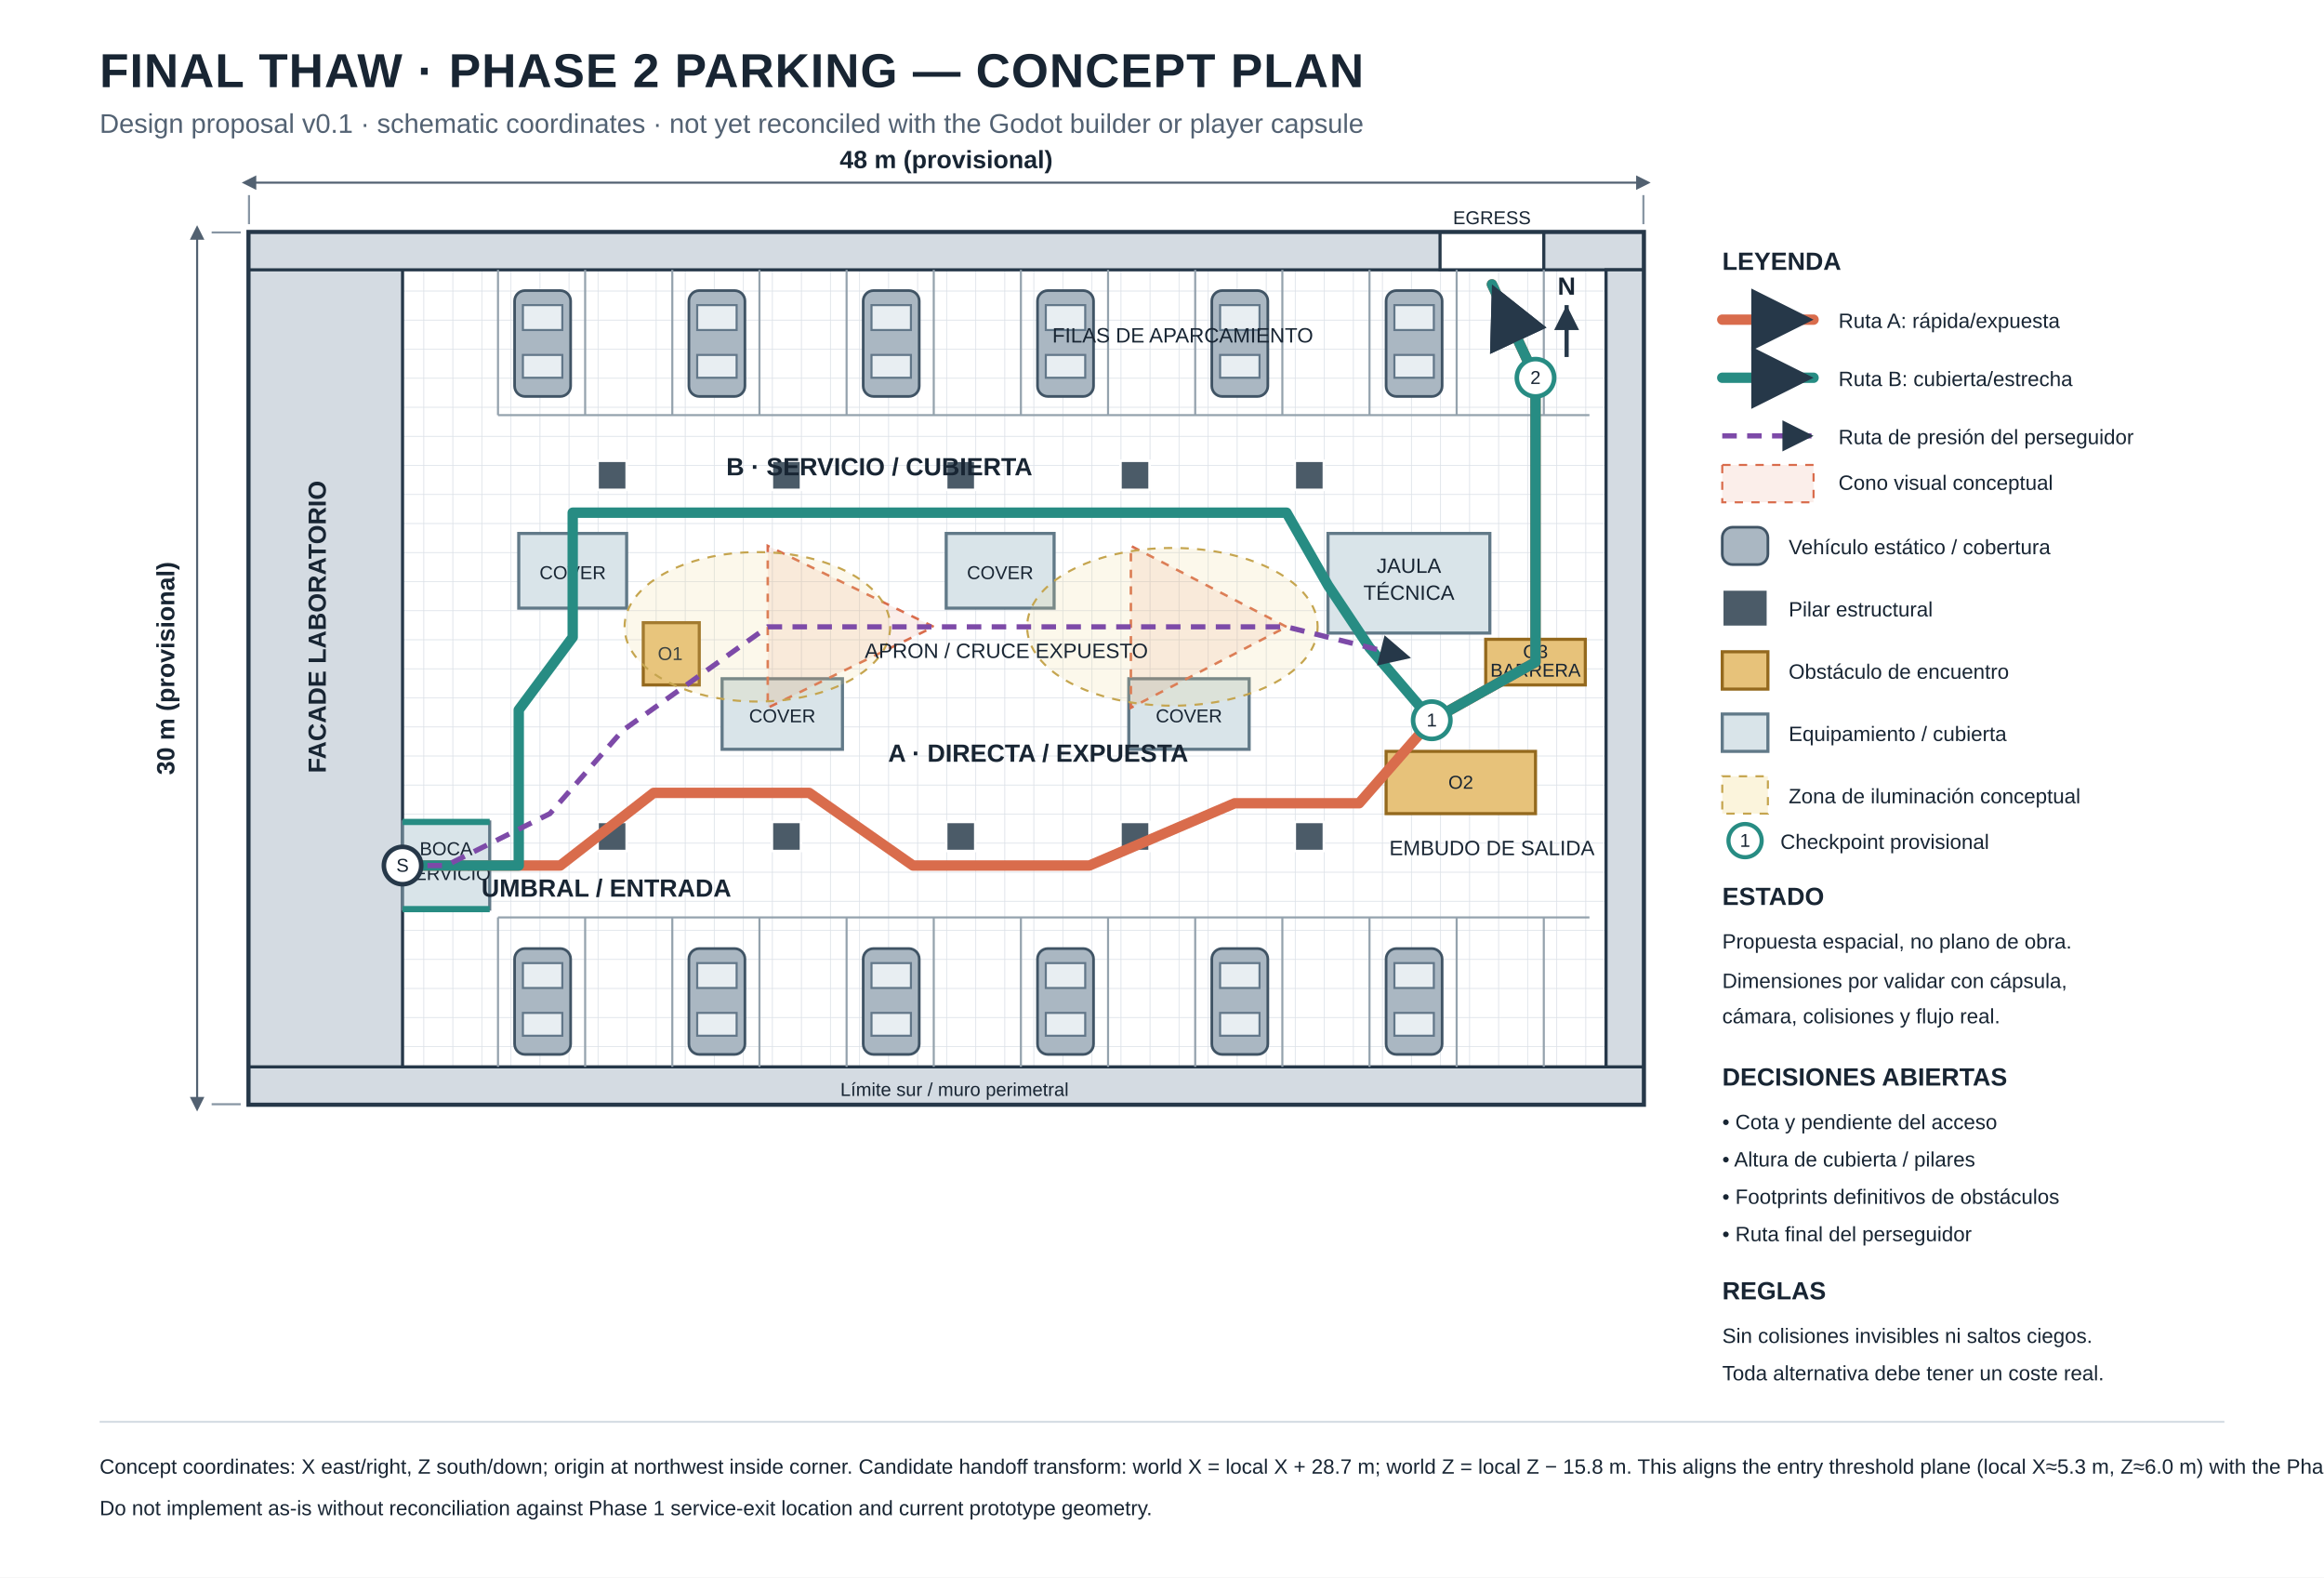
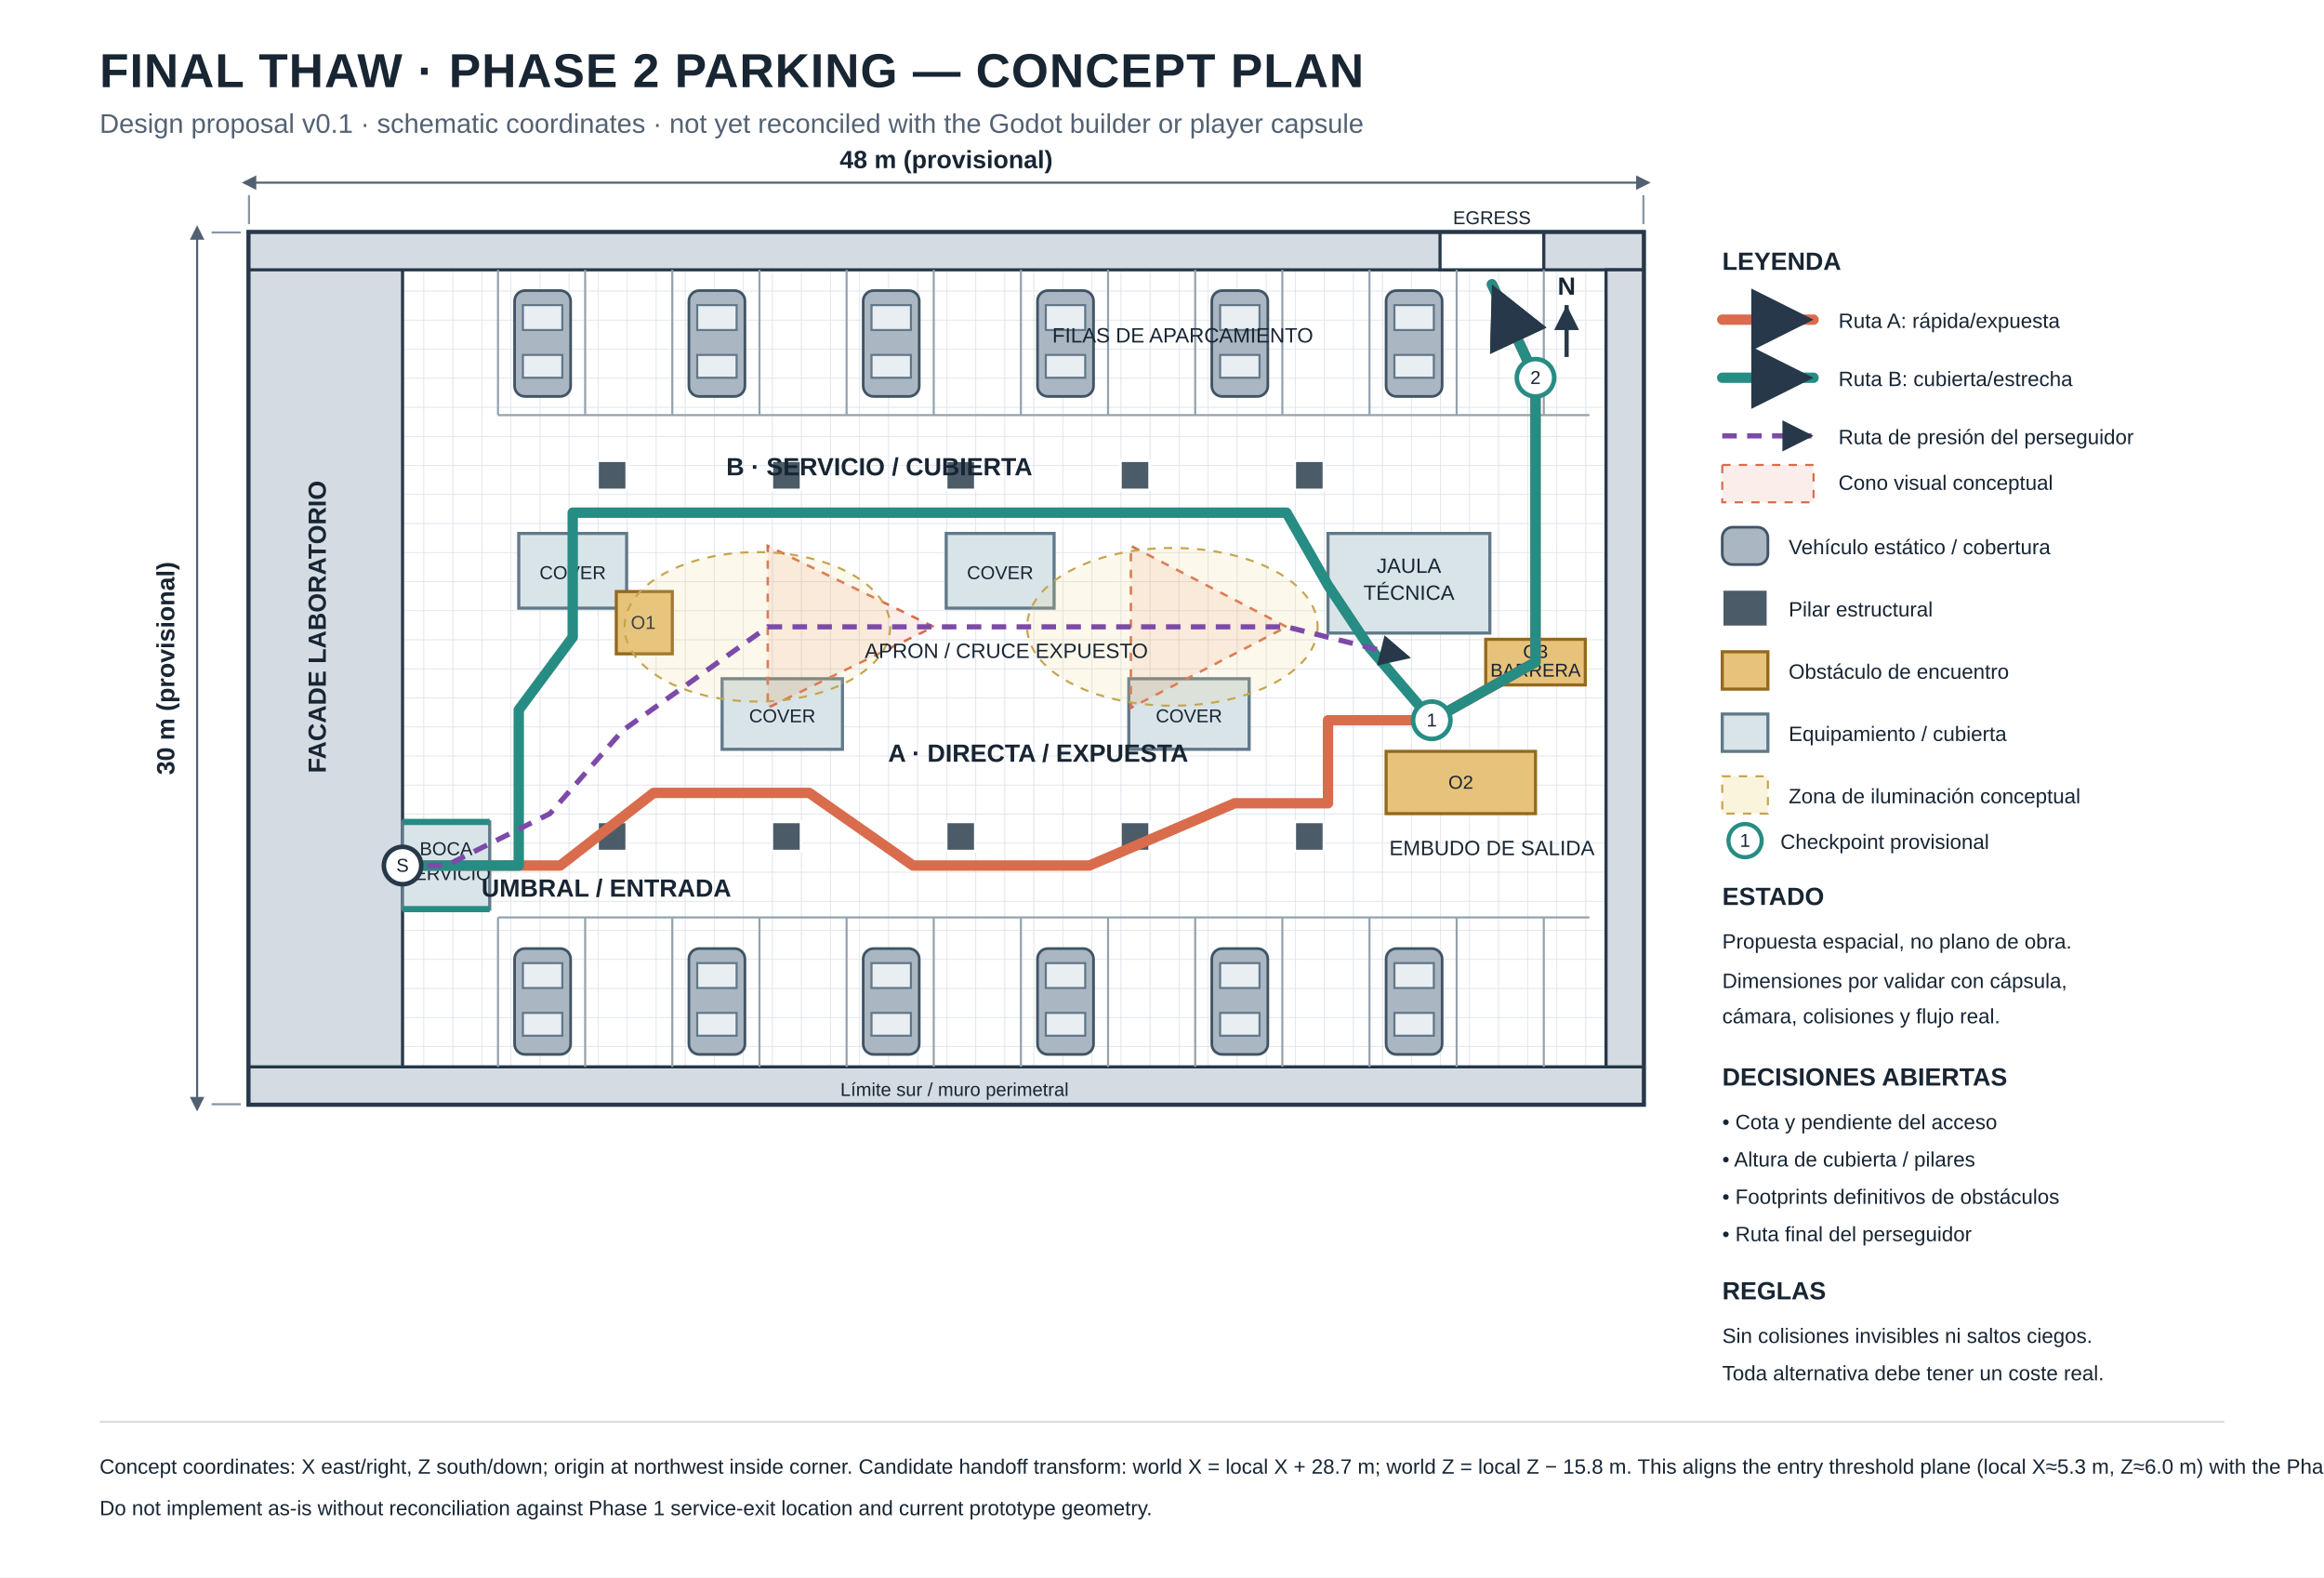
<svg xmlns="http://www.w3.org/2000/svg" width="1120" height="760" viewBox="0 0 1120 760">
  <defs>
    <pattern id="grid" width="14" height="14" patternUnits="userSpaceOnUse">
      <path d="M14 0H0V14" fill="none" stroke="#dce2e8" stroke-width="0.7" />
    </pattern>
    <marker id="arrow" markerWidth="8" markerHeight="8" refX="6" refY="3" orient="auto">
      <path d="M0,0 L6,3 L0,6 Z" fill="#263849" />
    </marker>
    <marker id="dim" markerWidth="7" markerHeight="7" refX="3.5" refY="3.5" orient="auto-start-reverse">
      <path d="M0,0 L7,3.5 L0,7 Z" fill="#526171" />
    </marker>
    <style>
      text{font-family:Arial,Helvetica,sans-serif;fill:#182533}
      .title{font-size:23px;font-weight:700;letter-spacing:.5px}
      .subtitle{font-size:13px;fill:#536273}
      .label{font-size:12px;font-weight:600}
      .small{font-size:10px}
      .tiny{font-size:9px}
      .boundary{fill:#f5f6f7;stroke:#263849;stroke-width:3}
      .wall{fill:#d4dbe2;stroke:#263849;stroke-width:1.5}
      .service{fill:#d9e4e9;stroke:#617988;stroke-width:1.5}
      .car{fill:#aab7c2;stroke:#405465;stroke-width:1.3;rx:5}
      .carGlass{fill:#e8eef2;stroke:#627789;stroke-width:1}
      .column{fill:#4b5b68;stroke:#fff;stroke-width:1.2}
      .obstacle{fill:#e7c27a;stroke:#94691e;stroke-width:1.5}
      .routeA{fill:none;stroke:#d96c4c;stroke-width:5;stroke-linecap:round;stroke-linejoin:round;marker-end:url(#arrow)}
      .routeB{fill:none;stroke:#278c83;stroke-width:5;stroke-linecap:round;stroke-linejoin:round;marker-end:url(#arrow)}
      .threat{fill:none;stroke:#7d4aa8;stroke-width:2.5;stroke-dasharray:7 5;marker-end:url(#arrow)}
      .dimline{stroke:#526171;stroke-width:1;marker-start:url(#dim);marker-end:url(#dim)}
      .thin{stroke:#8795a3;stroke-width:1;fill:none}
    </style>
  </defs>
  <rect width="1120" height="760" fill="#ffffff" />
  <text x="48" y="42" class="title">FINAL THAW · PHASE 2 PARKING — CONCEPT PLAN</text>
  <text x="48" y="64" class="subtitle">Design proposal v0.1 · schematic coordinates · not yet reconciled with the Godot builder or player capsule</text>
  <g transform="translate(120 112)">
    <rect x="0" y="0" width="672" height="420" fill="url(#grid)" stroke="#263849" stroke-width="2.5" />
    <line x1="0" y1="-24" x2="672" y2="-24" class="dimline" />
    <line x1="0" y1="-18" x2="0" y2="-4" class="thin" />
    <line x1="672" y1="-18" x2="672" y2="-4" class="thin" />
    <text x="336" y="-31" class="label" text-anchor="middle">48 m (provisional)</text>
    <line x1="-25" y1="0" x2="-25" y2="420" class="dimline" />
    <line x1="-18" y1="0" x2="-4" y2="0" class="thin" />
    <line x1="-18" y1="420" x2="-4" y2="420" class="thin" />
    <text x="-36" y="210" class="label" text-anchor="middle" transform="rotate(-90 -36 210)">30 m (provisional)</text>
    <rect x="0" y="0" width="74" height="420" class="wall" />
    <text x="37" y="190" class="label" text-anchor="middle" transform="rotate(-90 37 190)">FACADE LABORATORIO</text>
    <rect x="74" y="284" width="42" height="42" class="service" />
    <text x="95" y="300" class="tiny" text-anchor="middle">BOCA</text>
    <text x="95" y="312" class="tiny" text-anchor="middle">SERVICIO</text>
    <path d="M74 284 H116 M74 326 H116" stroke="#278c83" stroke-width="3" />
    <rect x="0" y="0" width="672" height="18" class="wall" />
    <rect x="574" y="0" width="50" height="18" fill="#ffffff" stroke="#263849" stroke-width="1.5" />
    <text x="599" y="-4" class="tiny" text-anchor="middle">EGRESS</text>
    <rect x="654" y="18" width="18" height="402" class="wall" />
    <rect x="0" y="402" width="672" height="18" class="wall" />
    <g stroke="#94a2ad" stroke-width="1" fill="none">
      <path d="M120 18V88 M162 18V88 M204 18V88 M246 18V88 M288 18V88 M330 18V88 M372 18V88 M414 18V88 M456 18V88 M498 18V88 M540 18V88 M582 18V88 M624 18V88" />
      <path d="M120 88H646" />
      <path d="M120 330V402 M162 330V402 M204 330V402 M246 330V402 M288 330V402 M330 330V402 M372 330V402 M414 330V402 M456 330V402 M498 330V402 M540 330V402 M582 330V402 M624 330V402" />
      <path d="M120 330H646" />
    </g>
    <g>
      <g transform="translate(128 28)">
        <rect class="car" width="27" height="51" />
        <rect class="carGlass" x="4" y="7" width="19" height="12" />
        <rect class="carGlass" x="4" y="31" width="19" height="11" />
      </g>
      <g transform="translate(212 28)">
        <rect class="car" width="27" height="51" />
        <rect class="carGlass" x="4" y="7" width="19" height="12" />
        <rect class="carGlass" x="4" y="31" width="19" height="11" />
      </g>
      <g transform="translate(296 28)">
        <rect class="car" width="27" height="51" />
        <rect class="carGlass" x="4" y="7" width="19" height="12" />
        <rect class="carGlass" x="4" y="31" width="19" height="11" />
      </g>
      <g transform="translate(380 28)">
        <rect class="car" width="27" height="51" />
        <rect class="carGlass" x="4" y="7" width="19" height="12" />
        <rect class="carGlass" x="4" y="31" width="19" height="11" />
      </g>
      <g transform="translate(464 28)">
        <rect class="car" width="27" height="51" />
        <rect class="carGlass" x="4" y="7" width="19" height="12" />
        <rect class="carGlass" x="4" y="31" width="19" height="11" />
      </g>
      <g transform="translate(548 28)">
        <rect class="car" width="27" height="51" />
        <rect class="carGlass" x="4" y="7" width="19" height="12" />
        <rect class="carGlass" x="4" y="31" width="19" height="11" />
      </g>
      <g transform="translate(128 345)">
        <rect class="car" width="27" height="51" />
        <rect class="carGlass" x="4" y="7" width="19" height="12" />
        <rect class="carGlass" x="4" y="31" width="19" height="11" />
      </g>
      <g transform="translate(212 345)">
        <rect class="car" width="27" height="51" />
        <rect class="carGlass" x="4" y="7" width="19" height="12" />
        <rect class="carGlass" x="4" y="31" width="19" height="11" />
      </g>
      <g transform="translate(296 345)">
        <rect class="car" width="27" height="51" />
        <rect class="carGlass" x="4" y="7" width="19" height="12" />
        <rect class="carGlass" x="4" y="31" width="19" height="11" />
      </g>
      <g transform="translate(380 345)">
        <rect class="car" width="27" height="51" />
        <rect class="carGlass" x="4" y="7" width="19" height="12" />
        <rect class="carGlass" x="4" y="31" width="19" height="11" />
      </g>
      <g transform="translate(464 345)">
        <rect class="car" width="27" height="51" />
        <rect class="carGlass" x="4" y="7" width="19" height="12" />
        <rect class="carGlass" x="4" y="31" width="19" height="11" />
      </g>
      <g transform="translate(548 345)">
        <rect class="car" width="27" height="51" />
        <rect class="carGlass" x="4" y="7" width="19" height="12" />
        <rect class="carGlass" x="4" y="31" width="19" height="11" />
      </g>
    </g>
    <g>
      <rect x="168" y="110" width="14" height="14" class="column" />
      <rect x="252" y="110" width="14" height="14" class="column" />
      <rect x="336" y="110" width="14" height="14" class="column" />
      <rect x="420" y="110" width="14" height="14" class="column" />
      <rect x="504" y="110" width="14" height="14" class="column" />
      <rect x="168" y="284" width="14" height="14" class="column" />
      <rect x="252" y="284" width="14" height="14" class="column" />
      <rect x="336" y="284" width="14" height="14" class="column" />
      <rect x="420" y="284" width="14" height="14" class="column" />
      <rect x="504" y="284" width="14" height="14" class="column" />
    </g>
    <rect x="520" y="145" width="78" height="48" class="service" />
    <text x="559" y="164" class="small" text-anchor="middle">JAULA</text>
    <text x="559" y="177" class="small" text-anchor="middle">TÉCNICA</text>
    <rect x="596" y="196" width="48" height="22" class="obstacle" />
    <text x="620" y="205" class="tiny" text-anchor="middle">O3</text>
    <text x="620" y="214" class="tiny" text-anchor="middle">BARRERA</text>
    <rect x="548" y="250" width="72" height="30" class="obstacle" />
    <text x="584" y="268" class="tiny" text-anchor="middle">O2</text>
    <rect x="130" y="145" width="52" height="36" class="service" />
    <text x="156" y="167" class="tiny" text-anchor="middle">COVER</text>
    <rect x="228" y="215" width="58" height="34" class="service" />
    <text x="257" y="236" class="tiny" text-anchor="middle">COVER</text>
    <rect x="336" y="145" width="52" height="36" class="service" />
    <text x="362" y="167" class="tiny" text-anchor="middle">COVER</text>
    <rect x="424" y="215" width="58" height="34" class="service" />
    <text x="453" y="236" class="tiny" text-anchor="middle">COVER</text>
-     <rect x="190" y="188" width="27" height="30" class="obstacle" />
-     <text x="203" y="206" class="tiny" text-anchor="middle">O1</text>
+     <rect x="177" y="173" width="27" height="30" class="obstacle" />
+     <text x="190" y="191" class="tiny" text-anchor="middle">O1</text>
    <path d="M330 190 L250 151 L250 229 Z" fill="#d96c4c" fill-opacity=".12" stroke="#d96c4c" stroke-width="1.2" stroke-dasharray="4 4" />
    <path d="M500 190 L425 151 L425 229 Z" fill="#d96c4c" fill-opacity=".12" stroke="#d96c4c" stroke-width="1.2" stroke-dasharray="4 4" />
    <ellipse cx="245" cy="190" rx="64" ry="36" fill="#f0d88b" fill-opacity=".17" stroke="#c5a54f" stroke-width="1" stroke-dasharray="4 4" />
    <ellipse cx="445" cy="190" rx="70" ry="38" fill="#f0d88b" fill-opacity=".17" stroke="#c5a54f" stroke-width="1" stroke-dasharray="4 4" />
-     <path d="M74 305 L95 305 L150 305 L195 270 L270 270 L320 305 L405 305 L475 275 L535 275 L570 235 L620 207 L620 70 L599 25" class="routeA" />
+     <path d="M74 305 L95 305 L150 305 L195 270 L270 270 L320 305 L405 305 L475 275 L520 275 L520 235 L570 235 L620 207 L620 70 L599 25" class="routeA" />
    <path d="M74 305 L95 305 L130 305 L130 230 L156 195 L156 135 L220 135 L290 135 L362 135 L450 135 L500 135 L520 170 L540 200 L570 235 L620 207 L620 70 L599 25" class="routeB" />
    <path d="M74 305 L95 305 L145 280 L180 240 L250 190 L330 190 L415 190 L500 190 L560 205" class="threat" />
    <circle cx="74" cy="305" r="9" fill="#ffffff" stroke="#263849" stroke-width="2.2" />
    <text x="74" y="308" class="tiny" text-anchor="middle">S</text>
    <circle cx="570" cy="235" r="9" fill="#ffffff" stroke="#278c83" stroke-width="2.2" />
    <text x="570" y="238" class="tiny" text-anchor="middle">1</text>
    <circle cx="620" cy="70" r="9" fill="#ffffff" stroke="#278c83" stroke-width="2.2" />
    <text x="620" y="73" class="tiny" text-anchor="middle">2</text>
    <text x="112" y="320" class="label">UMBRAL / ENTRADA</text>
    <text x="308" y="255" class="label" fill="#b94e30">A · DIRECTA / EXPUESTA</text>
    <text x="230" y="117" class="label" fill="#1b746d">B · SERVICIO / CUBIERTA</text>
    <text x="365" y="205" class="small" text-anchor="middle">APRON / CRUCE EXPUESTO</text>
    <text x="599" y="300" class="small" text-anchor="middle">EMBUDO DE SALIDA</text>
    <text x="450" y="53" class="small" text-anchor="middle">FILAS DE APARCAMIENTO</text>
    <text x="340" y="416" class="tiny" text-anchor="middle">Límite sur / muro perimetral</text>
    <path d="M635 60 L635 35" stroke="#263849" stroke-width="2" marker-end="url(#arrow)" />
    <text x="635" y="30" class="label" text-anchor="middle">N</text>
  </g>
  <g transform="translate(830 130)">
    <text x="0" y="0" class="label">LEYENDA</text>
    <line x1="0" y1="24" x2="44" y2="24" class="routeA" />
    <text x="56" y="28" class="small">Ruta A: rápida/expuesta</text>
    <line x1="0" y1="52" x2="44" y2="52" class="routeB" />
    <text x="56" y="56" class="small">Ruta B: cubierta/estrecha</text>
    <line x1="0" y1="80" x2="44" y2="80" class="threat" />
    <text x="56" y="84" class="small">Ruta de presión del perseguidor</text>
    <rect x="0" y="94" width="44" height="18" fill="#d96c4c" fill-opacity=".12" stroke="#d96c4c" stroke-dasharray="4 4" />
    <text x="56" y="106" class="small">Cono visual conceptual</text>
    <rect x="0" y="124" width="22" height="18" class="car" />
    <text x="32" y="137" class="small">Vehículo estático / cobertura</text>
    <rect x="0" y="154" width="22" height="18" class="column" />
    <text x="32" y="167" class="small">Pilar estructural</text>
    <rect x="0" y="184" width="22" height="18" class="obstacle" />
    <text x="32" y="197" class="small">Obstáculo de encuentro</text>
    <rect x="0" y="214" width="22" height="18" class="service" />
    <text x="32" y="227" class="small">Equipamiento / cubierta</text>
    <rect x="0" y="244" width="22" height="18" fill="#f0d88b" fill-opacity=".3" stroke="#c5a54f" stroke-dasharray="4 4" />
    <text x="32" y="257" class="small">Zona de iluminación conceptual</text>
    <circle cx="11" cy="275" r="8" fill="#fff" stroke="#278c83" stroke-width="2" />
    <text x="11" y="278" class="tiny" text-anchor="middle">1</text>
    <text x="28" y="279" class="small">Checkpoint provisional</text>
    <text x="0" y="306" class="label">ESTADO</text>
    <text x="0" y="327" class="small">Propuesta espacial, no plano de obra.</text>
    <text x="0" y="346" class="small">Dimensiones por validar con cápsula,</text>
    <text x="0" y="363" class="small">cámara, colisiones y flujo real.</text>
    <text x="0" y="393" class="label">DECISIONES ABIERTAS</text>
    <text x="0" y="414" class="small">• Cota y pendiente del acceso</text>
    <text x="0" y="432" class="small">• Altura de cubierta / pilares</text>
    <text x="0" y="450" class="small">• Footprints definitivos de obstáculos</text>
    <text x="0" y="468" class="small">• Ruta final del perseguidor</text>
    <text x="0" y="496" class="label">REGLAS</text>
    <text x="0" y="517" class="small">Sin colisiones invisibles ni saltos ciegos.</text>
    <text x="0" y="535" class="small">Toda alternativa debe tener un coste real.</text>
  </g>
  <line x1="48" y1="685" x2="1072" y2="685" stroke="#d6dde4" />
  <text x="48" y="710" class="small">Concept coordinates: X east/right, Z south/down; origin at northwest inside corner. Candidate handoff transform: world X = local X + 28.7 m; world Z = local Z − 15.8 m. This aligns the entry threshold plane (local X≈5.3 m, Z≈6.0 m) with the Phase 1 mouth (world X≈34, Z≈6); the interior spawn pocket is around world (X≈35.5, Z≈6). Confirm footprint and elevation before approval.</text>
  <text x="48" y="730" class="small">Do not implement as-is without reconciliation against Phase 1 service-exit location and current prototype geometry.</text>
</svg>
